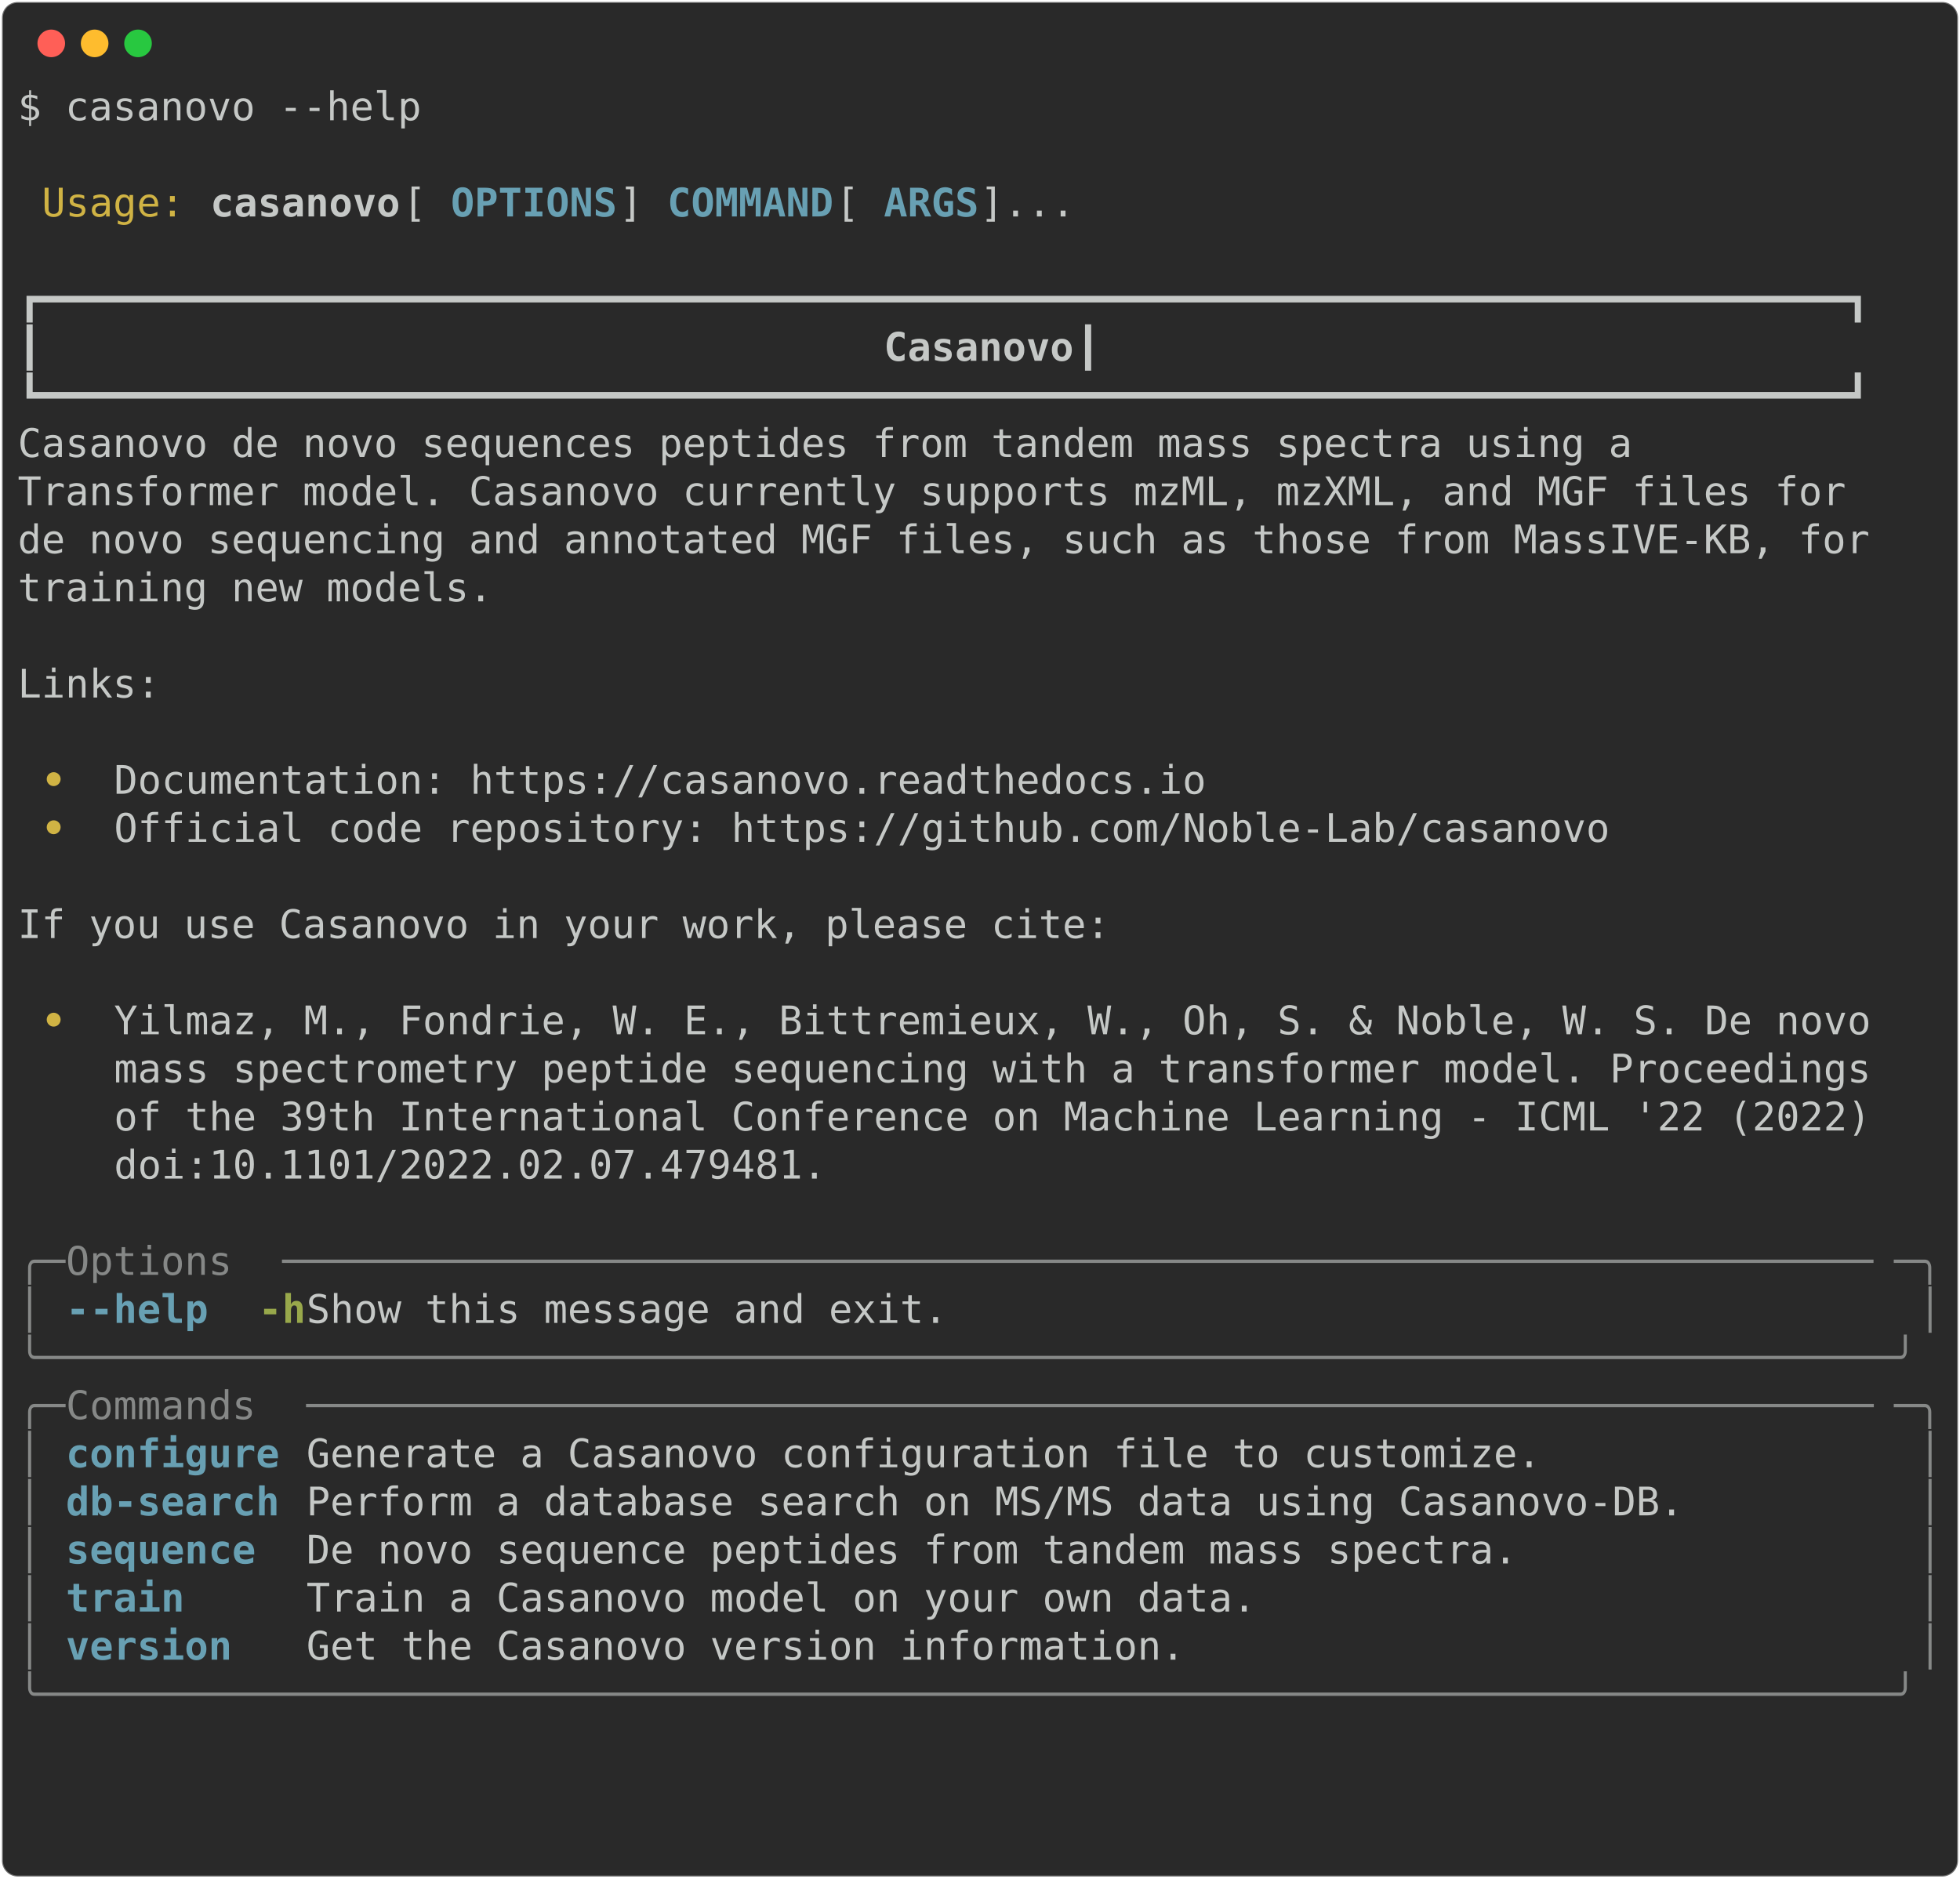
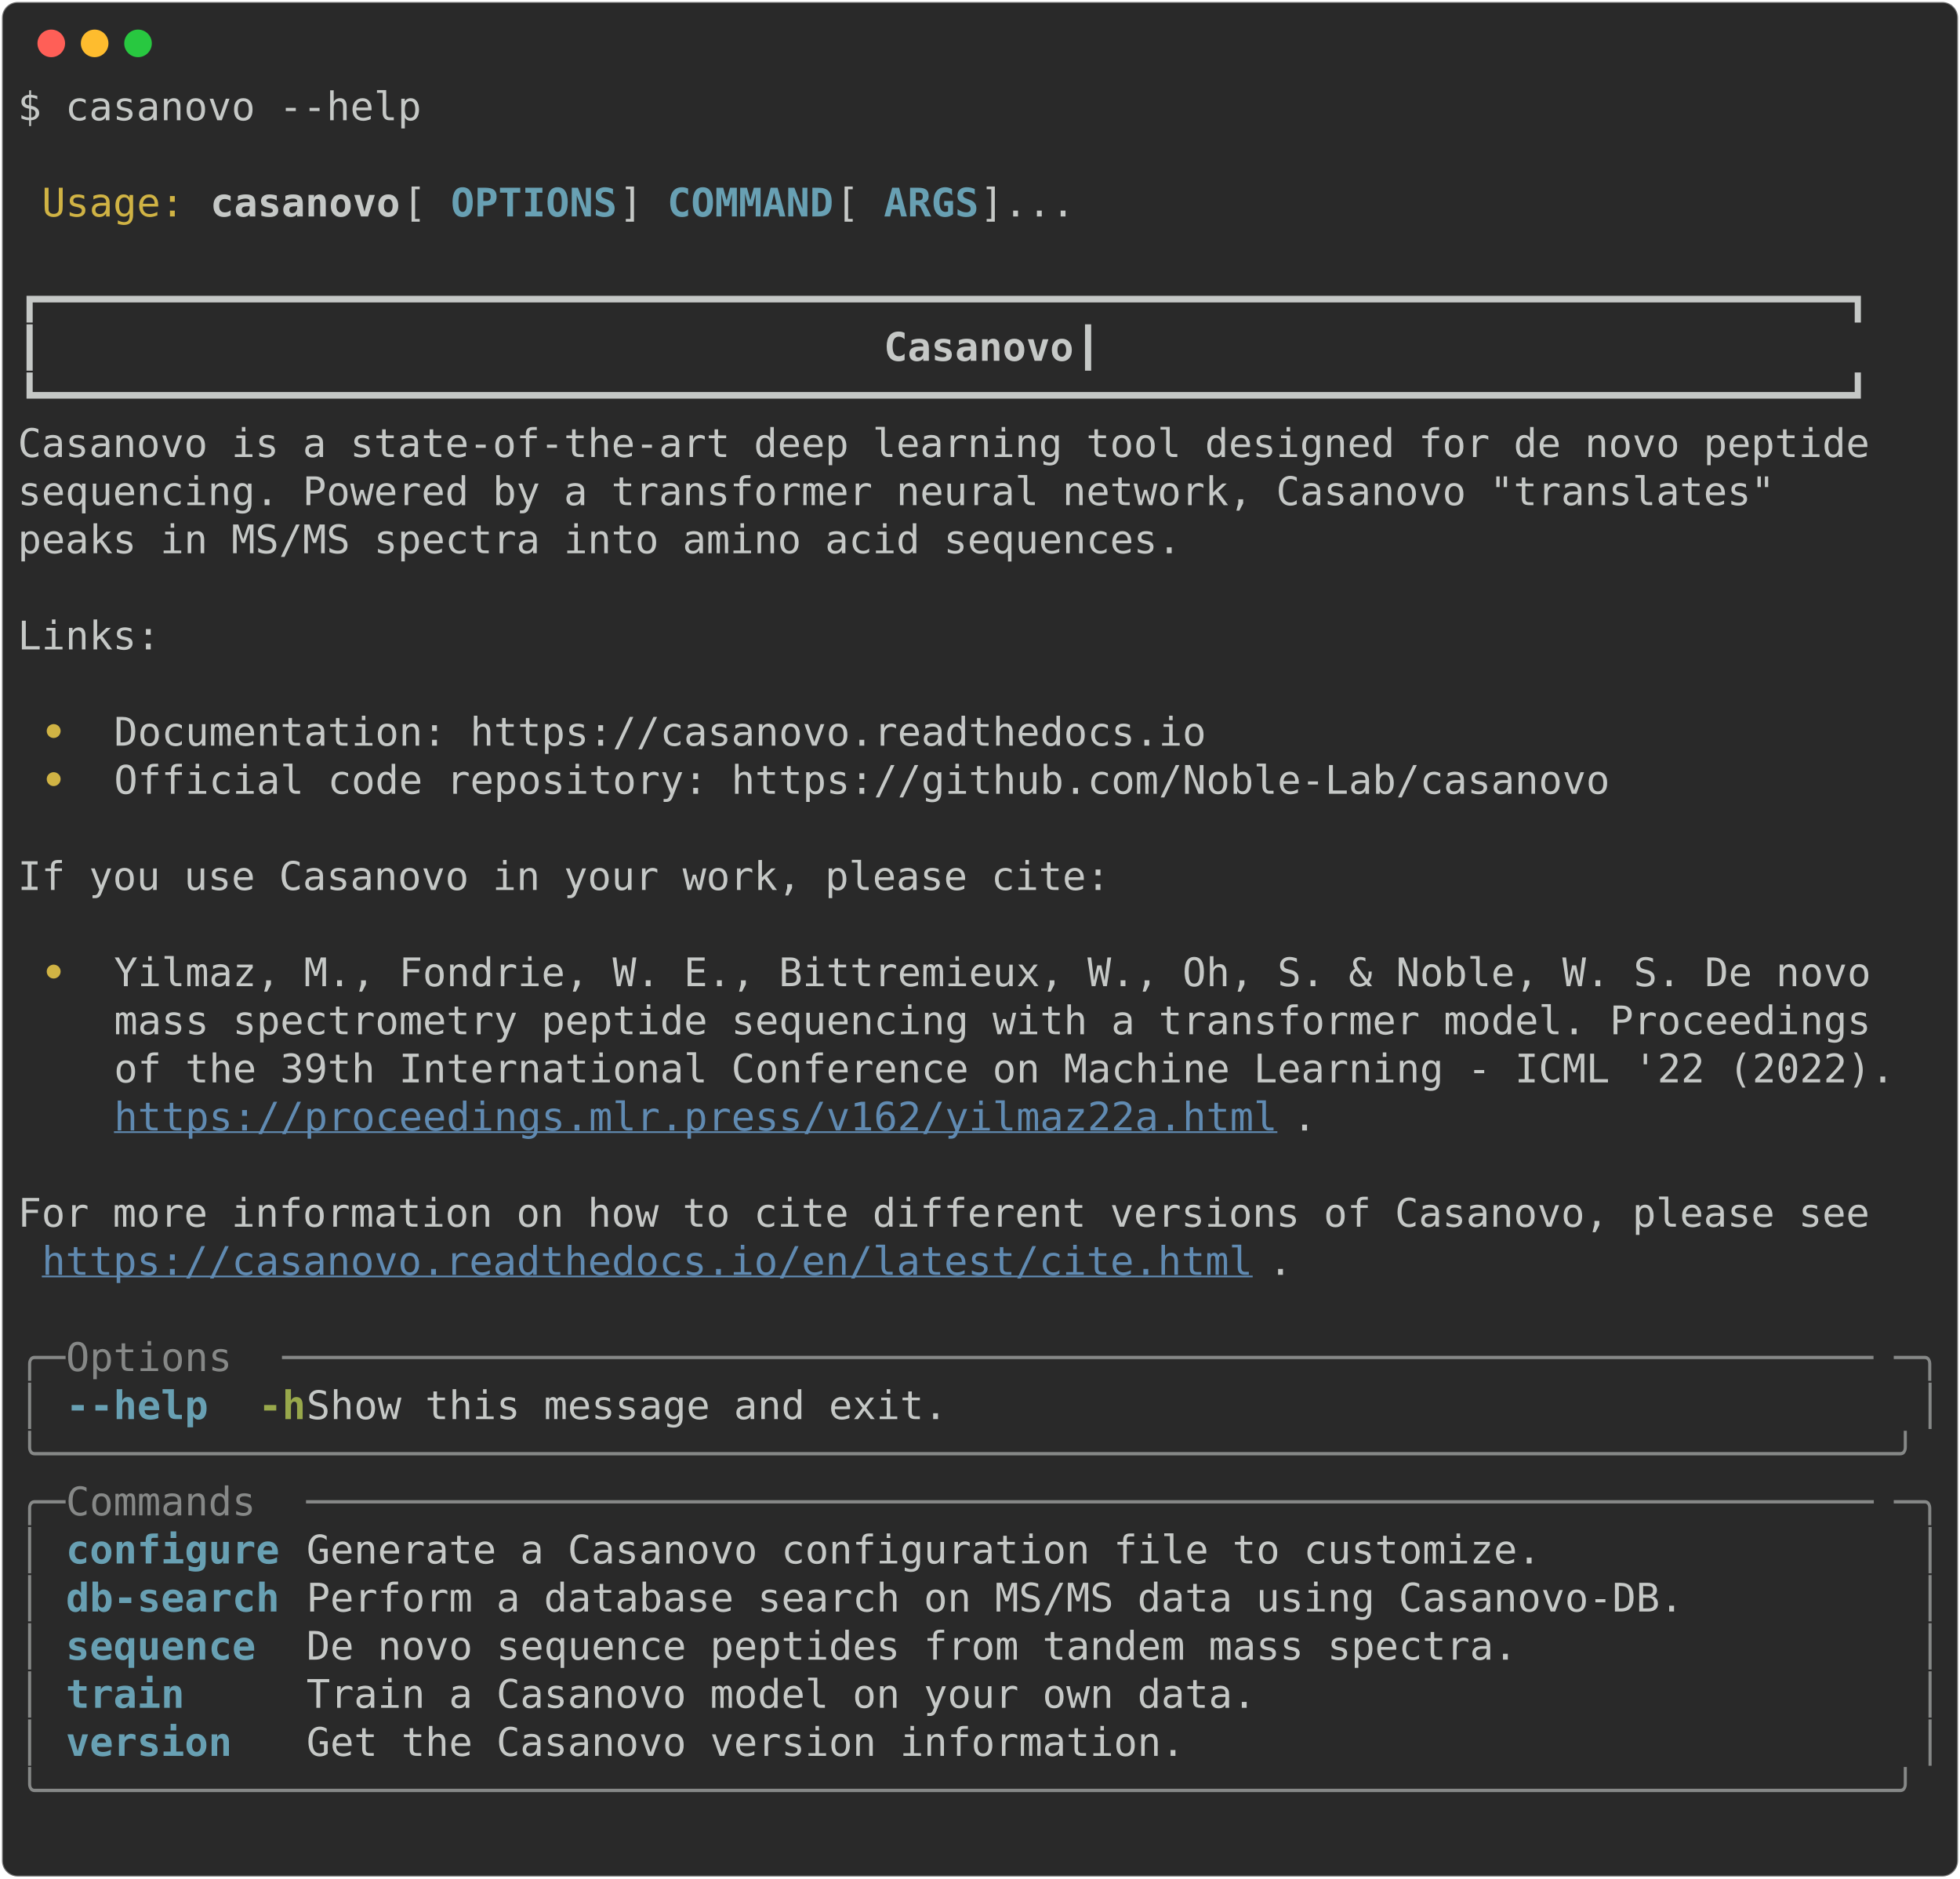
<svg xmlns="http://www.w3.org/2000/svg" class="rich-terminal" viewBox="0 0 994 952.8">
  <style>

    @font-face {
        font-family: "Fira Code";
        src: local("FiraCode-Regular"),
                url("https://cdnjs.cloudflare.com/ajax/libs/firacode/6.2.0/woff2/FiraCode-Regular.woff2") format("woff2"),
                url("https://cdnjs.cloudflare.com/ajax/libs/firacode/6.2.0/woff/FiraCode-Regular.woff") format("woff");
        font-style: normal;
        font-weight: 400;
    }
    @font-face {
        font-family: "Fira Code";
        src: local("FiraCode-Bold"),
                url("https://cdnjs.cloudflare.com/ajax/libs/firacode/6.2.0/woff2/FiraCode-Bold.woff2") format("woff2"),
                url("https://cdnjs.cloudflare.com/ajax/libs/firacode/6.2.0/woff/FiraCode-Bold.woff") format("woff");
        font-style: bold;
        font-weight: 700;
    }

-     .terminal-1140158551-matrix {
+     .terminal-943257368-matrix {
        font-family: Fira Code, monospace;
        font-size: 20px;
        line-height: 24.4px;
        font-variant-east-asian: full-width;
    }

-     .terminal-1140158551-title {
+     .terminal-943257368-title {
        font-size: 18px;
        font-weight: bold;
        font-family: arial;
    }

-     .terminal-1140158551-r1 { fill: #c5c8c6 }
- .terminal-1140158551-r2 { fill: #d0b344 }
- .terminal-1140158551-r3 { fill: #c5c8c6;font-weight: bold }
- .terminal-1140158551-r4 { fill: #68a0b3;font-weight: bold }
- .terminal-1140158551-r5 { fill: #d0b344;font-weight: bold }
- .terminal-1140158551-r6 { fill: #868887 }
- .terminal-1140158551-r7 { fill: #98a84b;font-weight: bold }
+     .terminal-943257368-r1 { fill: #c5c8c6 }
+ .terminal-943257368-r2 { fill: #d0b344 }
+ .terminal-943257368-r3 { fill: #c5c8c6;font-weight: bold }
+ .terminal-943257368-r4 { fill: #68a0b3;font-weight: bold }
+ .terminal-943257368-r5 { fill: #d0b344;font-weight: bold }
+ .terminal-943257368-r6 { fill: #608ab1;text-decoration: underline; }
+ .terminal-943257368-r7 { fill: #868887 }
+ .terminal-943257368-r8 { fill: #98a84b;font-weight: bold }
    </style>
  <defs>
-     <clipPath id="terminal-1140158551-clip-terminal">
-       <rect x="0" y="0" width="975.0" height="853.0" />
-     </clipPath>
-     <clipPath id="terminal-1140158551-line-0">
+     <clipPath id="terminal-943257368-clip-terminal">
+       <rect x="0" y="0" width="975.0" height="901.8" />
+     </clipPath>
+     <clipPath id="terminal-943257368-line-0">
      <rect x="0" y="1.5" width="976" height="24.65" />
    </clipPath>
-     <clipPath id="terminal-1140158551-line-1">
+     <clipPath id="terminal-943257368-line-1">
      <rect x="0" y="25.9" width="976" height="24.65" />
    </clipPath>
-     <clipPath id="terminal-1140158551-line-2">
+     <clipPath id="terminal-943257368-line-2">
      <rect x="0" y="50.3" width="976" height="24.65" />
    </clipPath>
-     <clipPath id="terminal-1140158551-line-3">
+     <clipPath id="terminal-943257368-line-3">
      <rect x="0" y="74.7" width="976" height="24.65" />
    </clipPath>
-     <clipPath id="terminal-1140158551-line-4">
+     <clipPath id="terminal-943257368-line-4">
      <rect x="0" y="99.1" width="976" height="24.65" />
    </clipPath>
-     <clipPath id="terminal-1140158551-line-5">
+     <clipPath id="terminal-943257368-line-5">
      <rect x="0" y="123.5" width="976" height="24.65" />
    </clipPath>
-     <clipPath id="terminal-1140158551-line-6">
+     <clipPath id="terminal-943257368-line-6">
      <rect x="0" y="147.9" width="976" height="24.65" />
    </clipPath>
-     <clipPath id="terminal-1140158551-line-7">
+     <clipPath id="terminal-943257368-line-7">
      <rect x="0" y="172.3" width="976" height="24.65" />
    </clipPath>
-     <clipPath id="terminal-1140158551-line-8">
+     <clipPath id="terminal-943257368-line-8">
      <rect x="0" y="196.7" width="976" height="24.65" />
    </clipPath>
-     <clipPath id="terminal-1140158551-line-9">
+     <clipPath id="terminal-943257368-line-9">
      <rect x="0" y="221.1" width="976" height="24.65" />
    </clipPath>
-     <clipPath id="terminal-1140158551-line-10">
+     <clipPath id="terminal-943257368-line-10">
      <rect x="0" y="245.5" width="976" height="24.65" />
    </clipPath>
-     <clipPath id="terminal-1140158551-line-11">
+     <clipPath id="terminal-943257368-line-11">
      <rect x="0" y="269.9" width="976" height="24.65" />
    </clipPath>
-     <clipPath id="terminal-1140158551-line-12">
+     <clipPath id="terminal-943257368-line-12">
      <rect x="0" y="294.3" width="976" height="24.65" />
    </clipPath>
-     <clipPath id="terminal-1140158551-line-13">
+     <clipPath id="terminal-943257368-line-13">
      <rect x="0" y="318.7" width="976" height="24.65" />
    </clipPath>
-     <clipPath id="terminal-1140158551-line-14">
+     <clipPath id="terminal-943257368-line-14">
      <rect x="0" y="343.1" width="976" height="24.65" />
    </clipPath>
-     <clipPath id="terminal-1140158551-line-15">
+     <clipPath id="terminal-943257368-line-15">
      <rect x="0" y="367.5" width="976" height="24.65" />
    </clipPath>
-     <clipPath id="terminal-1140158551-line-16">
+     <clipPath id="terminal-943257368-line-16">
      <rect x="0" y="391.9" width="976" height="24.65" />
    </clipPath>
-     <clipPath id="terminal-1140158551-line-17">
+     <clipPath id="terminal-943257368-line-17">
      <rect x="0" y="416.3" width="976" height="24.65" />
    </clipPath>
-     <clipPath id="terminal-1140158551-line-18">
+     <clipPath id="terminal-943257368-line-18">
      <rect x="0" y="440.7" width="976" height="24.65" />
    </clipPath>
-     <clipPath id="terminal-1140158551-line-19">
+     <clipPath id="terminal-943257368-line-19">
      <rect x="0" y="465.1" width="976" height="24.65" />
    </clipPath>
-     <clipPath id="terminal-1140158551-line-20">
+     <clipPath id="terminal-943257368-line-20">
      <rect x="0" y="489.5" width="976" height="24.65" />
    </clipPath>
-     <clipPath id="terminal-1140158551-line-21">
+     <clipPath id="terminal-943257368-line-21">
      <rect x="0" y="513.9" width="976" height="24.65" />
    </clipPath>
-     <clipPath id="terminal-1140158551-line-22">
+     <clipPath id="terminal-943257368-line-22">
      <rect x="0" y="538.3" width="976" height="24.65" />
    </clipPath>
-     <clipPath id="terminal-1140158551-line-23">
+     <clipPath id="terminal-943257368-line-23">
      <rect x="0" y="562.7" width="976" height="24.65" />
    </clipPath>
-     <clipPath id="terminal-1140158551-line-24">
+     <clipPath id="terminal-943257368-line-24">
      <rect x="0" y="587.1" width="976" height="24.65" />
    </clipPath>
-     <clipPath id="terminal-1140158551-line-25">
+     <clipPath id="terminal-943257368-line-25">
      <rect x="0" y="611.5" width="976" height="24.65" />
    </clipPath>
-     <clipPath id="terminal-1140158551-line-26">
+     <clipPath id="terminal-943257368-line-26">
      <rect x="0" y="635.9" width="976" height="24.65" />
    </clipPath>
-     <clipPath id="terminal-1140158551-line-27">
+     <clipPath id="terminal-943257368-line-27">
      <rect x="0" y="660.3" width="976" height="24.65" />
    </clipPath>
-     <clipPath id="terminal-1140158551-line-28">
+     <clipPath id="terminal-943257368-line-28">
      <rect x="0" y="684.7" width="976" height="24.65" />
    </clipPath>
-     <clipPath id="terminal-1140158551-line-29">
+     <clipPath id="terminal-943257368-line-29">
      <rect x="0" y="709.1" width="976" height="24.65" />
    </clipPath>
-     <clipPath id="terminal-1140158551-line-30">
+     <clipPath id="terminal-943257368-line-30">
      <rect x="0" y="733.5" width="976" height="24.65" />
    </clipPath>
-     <clipPath id="terminal-1140158551-line-31">
+     <clipPath id="terminal-943257368-line-31">
      <rect x="0" y="757.9" width="976" height="24.65" />
    </clipPath>
-     <clipPath id="terminal-1140158551-line-32">
+     <clipPath id="terminal-943257368-line-32">
      <rect x="0" y="782.3" width="976" height="24.65" />
    </clipPath>
-     <clipPath id="terminal-1140158551-line-33">
+     <clipPath id="terminal-943257368-line-33">
      <rect x="0" y="806.7" width="976" height="24.65" />
    </clipPath>
-     <clipPath id="terminal-321207702-line-34">
+     <clipPath id="terminal-943257368-line-34">
      <rect x="0" y="831.1" width="976" height="24.65" />
    </clipPath>
-     <clipPath id="terminal-321207702-line-35">
+     <clipPath id="terminal-943257368-line-35">
      <rect x="0" y="855.5" width="976" height="24.65" />
    </clipPath>
  </defs>
  <rect fill="#292929" stroke="rgba(255,255,255,0.35)" stroke-width="1" x="1" y="1" width="992" height="950.8" rx="8" />
  <g transform="translate(26,22)">
    <circle cx="0" cy="0" r="7" fill="#ff5f57" />
    <circle cx="22" cy="0" r="7" fill="#febc2e" />
    <circle cx="44" cy="0" r="7" fill="#28c840" />
  </g>
-   <g transform="translate(9, 41)" clip-path="url(#terminal-1140158551-clip-terminal)">
-     <g class="terminal-1140158551-matrix">
-       <text class="terminal-1140158551-r1" x="0" y="20" textLength="207.4" clip-path="url(#terminal-1140158551-line-0)">$ casanovo --help</text>
-       <text class="terminal-1140158551-r1" x="976" y="20" textLength="12.2" clip-path="url(#terminal-1140158551-line-0)">
- </text>
-       <text class="terminal-1140158551-r1" x="976" y="44.4" textLength="12.2" clip-path="url(#terminal-1140158551-line-1)">
- </text>
-       <text class="terminal-1140158551-r2" x="12.2" y="68.8" textLength="73.2" clip-path="url(#terminal-1140158551-line-2)">Usage:</text>
-       <text class="terminal-1140158551-r3" x="97.6" y="68.8" textLength="97.6" clip-path="url(#terminal-1140158551-line-2)">casanovo</text>
-       <text class="terminal-1140158551-r1" x="195.2" y="68.8" textLength="24.4" clip-path="url(#terminal-1140158551-line-2)"> [</text>
-       <text class="terminal-1140158551-r4" x="219.6" y="68.8" textLength="85.4" clip-path="url(#terminal-1140158551-line-2)">OPTIONS</text>
-       <text class="terminal-1140158551-r1" x="305" y="68.8" textLength="24.4" clip-path="url(#terminal-1140158551-line-2)">] </text>
-       <text class="terminal-1140158551-r4" x="329.4" y="68.8" textLength="85.4" clip-path="url(#terminal-1140158551-line-2)">COMMAND</text>
-       <text class="terminal-1140158551-r1" x="414.8" y="68.8" textLength="24.4" clip-path="url(#terminal-1140158551-line-2)"> [</text>
-       <text class="terminal-1140158551-r4" x="439.2" y="68.8" textLength="48.8" clip-path="url(#terminal-1140158551-line-2)">ARGS</text>
-       <text class="terminal-1140158551-r1" x="488" y="68.8" textLength="488" clip-path="url(#terminal-1140158551-line-2)">]...                                    </text>
-       <text class="terminal-1140158551-r1" x="976" y="68.8" textLength="12.2" clip-path="url(#terminal-1140158551-line-2)">
- </text>
-       <text class="terminal-1140158551-r1" x="976" y="93.2" textLength="12.2" clip-path="url(#terminal-1140158551-line-3)">
- </text>
-       <text class="terminal-1140158551-r1" x="0" y="117.6" textLength="976" clip-path="url(#terminal-1140158551-line-4)"> ┏━━━━━━━━━━━━━━━━━━━━━━━━━━━━━━━━━━━━━━━━━━━━━━━━━━━━━━━━━━━━━━━━━━━━━━━━━━━━┓ </text>
-       <text class="terminal-1140158551-r1" x="976" y="117.6" textLength="12.2" clip-path="url(#terminal-1140158551-line-4)">
- </text>
-       <text class="terminal-1140158551-r1" x="0" y="142" textLength="439.2" clip-path="url(#terminal-1140158551-line-5)"> ┃                                  </text>
-       <text class="terminal-1140158551-r3" x="439.2" y="142" textLength="97.6" clip-path="url(#terminal-1140158551-line-5)">Casanovo</text>
-       <text class="terminal-1140158551-r1" x="536.8" y="142" textLength="439.2" clip-path="url(#terminal-1140158551-line-5)">                                  ┃ </text>
-       <text class="terminal-1140158551-r1" x="976" y="142" textLength="12.2" clip-path="url(#terminal-1140158551-line-5)">
- </text>
-       <text class="terminal-1140158551-r1" x="0" y="166.4" textLength="976" clip-path="url(#terminal-1140158551-line-6)"> ┗━━━━━━━━━━━━━━━━━━━━━━━━━━━━━━━━━━━━━━━━━━━━━━━━━━━━━━━━━━━━━━━━━━━━━━━━━━━━┛ </text>
-       <text class="terminal-1140158551-r1" x="976" y="166.4" textLength="12.2" clip-path="url(#terminal-1140158551-line-6)">
- </text>
-       <text class="terminal-1140158551-r1" x="0" y="190.8" textLength="976" clip-path="url(#terminal-1140158551-line-7)"> Casanovo de novo sequences peptides from tandem mass spectra using a           </text>
-       <text class="terminal-1140158551-r1" x="976" y="190.8" textLength="12.2" clip-path="url(#terminal-1140158551-line-7)">
- </text>
-       <text class="terminal-1140158551-r1" x="0" y="215.2" textLength="976" clip-path="url(#terminal-1140158551-line-8)"> Transformer model. Casanovo currently supports mzML, mzXML, and MGF files for  </text>
-       <text class="terminal-1140158551-r1" x="976" y="215.2" textLength="12.2" clip-path="url(#terminal-1140158551-line-8)">
- </text>
-       <text class="terminal-1140158551-r1" x="0" y="239.6" textLength="976" clip-path="url(#terminal-1140158551-line-9)"> de novo sequencing and annotated MGF files, such as those from MassIVE-KB, for </text>
-       <text class="terminal-1140158551-r1" x="976" y="239.6" textLength="12.2" clip-path="url(#terminal-1140158551-line-9)">
- </text>
-       <text class="terminal-1140158551-r1" x="0" y="264" textLength="976" clip-path="url(#terminal-1140158551-line-10)"> training new models.                                                           </text>
-       <text class="terminal-1140158551-r1" x="976" y="264" textLength="12.2" clip-path="url(#terminal-1140158551-line-10)">
- </text>
-       <text class="terminal-1140158551-r1" x="976" y="288.4" textLength="12.2" clip-path="url(#terminal-1140158551-line-11)">
- </text>
-       <text class="terminal-1140158551-r1" x="0" y="312.8" textLength="976" clip-path="url(#terminal-1140158551-line-12)"> Links:                                                                         </text>
-       <text class="terminal-1140158551-r1" x="976" y="312.8" textLength="12.2" clip-path="url(#terminal-1140158551-line-12)">
- </text>
-       <text class="terminal-1140158551-r1" x="976" y="337.2" textLength="12.2" clip-path="url(#terminal-1140158551-line-13)">
- </text>
-       <text class="terminal-1140158551-r5" x="12.2" y="361.6" textLength="36.6" clip-path="url(#terminal-1140158551-line-14)"> • </text>
-       <text class="terminal-1140158551-r1" x="48.8" y="361.6" textLength="927.2" clip-path="url(#terminal-1140158551-line-14)">Documentation: https://casanovo.readthedocs.io                              </text>
-       <text class="terminal-1140158551-r1" x="976" y="361.6" textLength="12.2" clip-path="url(#terminal-1140158551-line-14)">
- </text>
-       <text class="terminal-1140158551-r5" x="12.2" y="386" textLength="36.6" clip-path="url(#terminal-1140158551-line-15)"> • </text>
-       <text class="terminal-1140158551-r1" x="48.8" y="386" textLength="927.2" clip-path="url(#terminal-1140158551-line-15)">Official code repository: https://github.com/Noble-Lab/casanovo             </text>
-       <text class="terminal-1140158551-r1" x="976" y="386" textLength="12.2" clip-path="url(#terminal-1140158551-line-15)">
- </text>
-       <text class="terminal-1140158551-r1" x="976" y="410.4" textLength="12.2" clip-path="url(#terminal-1140158551-line-16)">
- </text>
-       <text class="terminal-1140158551-r1" x="0" y="434.8" textLength="976" clip-path="url(#terminal-1140158551-line-17)"> If you use Casanovo in your work, please cite:                                 </text>
-       <text class="terminal-1140158551-r1" x="976" y="434.8" textLength="12.2" clip-path="url(#terminal-1140158551-line-17)">
- </text>
-       <text class="terminal-1140158551-r1" x="976" y="459.2" textLength="12.2" clip-path="url(#terminal-1140158551-line-18)">
- </text>
-       <text class="terminal-1140158551-r5" x="12.2" y="483.6" textLength="36.6" clip-path="url(#terminal-1140158551-line-19)"> • </text>
-       <text class="terminal-1140158551-r1" x="48.8" y="483.6" textLength="927.2" clip-path="url(#terminal-1140158551-line-19)">Yilmaz, M., Fondrie, W. E., Bittremieux, W., Oh, S. &amp; Noble, W. S. De novo  </text>
-       <text class="terminal-1140158551-r1" x="976" y="483.6" textLength="12.2" clip-path="url(#terminal-1140158551-line-19)">
- </text>
-       <text class="terminal-1140158551-r1" x="48.8" y="508" textLength="927.2" clip-path="url(#terminal-1140158551-line-20)">mass spectrometry peptide sequencing with a transformer model. Proceedings  </text>
-       <text class="terminal-1140158551-r1" x="976" y="508" textLength="12.2" clip-path="url(#terminal-1140158551-line-20)">
- </text>
-       <text class="terminal-1140158551-r1" x="48.8" y="532.4" textLength="927.2" clip-path="url(#terminal-1140158551-line-21)">of the 39th International Conference on Machine Learning - ICML '22 (2022)  </text>
-       <text class="terminal-1140158551-r1" x="976" y="532.4" textLength="12.2" clip-path="url(#terminal-1140158551-line-21)">
- </text>
-       <text class="terminal-1140158551-r1" x="48.8" y="556.8" textLength="927.2" clip-path="url(#terminal-1140158551-line-22)">doi:10.1101/2022.02.07.479481.                                              </text>
-       <text class="terminal-1140158551-r1" x="976" y="556.8" textLength="12.2" clip-path="url(#terminal-1140158551-line-22)">
- </text>
-       <text class="terminal-1140158551-r1" x="976" y="581.2" textLength="12.2" clip-path="url(#terminal-1140158551-line-23)">
- </text>
-       <text class="terminal-1140158551-r6" x="0" y="605.6" textLength="24.4" clip-path="url(#terminal-1140158551-line-24)">╭─</text>
-       <text class="terminal-1140158551-r6" x="24.4" y="605.6" textLength="109.8" clip-path="url(#terminal-1140158551-line-24)"> Options </text>
-       <text class="terminal-1140158551-r6" x="134.2" y="605.6" textLength="817.4" clip-path="url(#terminal-1140158551-line-24)">───────────────────────────────────────────────────────────────────</text>
-       <text class="terminal-1140158551-r6" x="951.6" y="605.6" textLength="24.4" clip-path="url(#terminal-1140158551-line-24)">─╮</text>
-       <text class="terminal-1140158551-r1" x="976" y="605.6" textLength="12.2" clip-path="url(#terminal-1140158551-line-24)">
- </text>
-       <text class="terminal-1140158551-r6" x="0" y="630" textLength="12.2" clip-path="url(#terminal-1140158551-line-25)">│</text>
-       <text class="terminal-1140158551-r4" x="24.4" y="630" textLength="73.2" clip-path="url(#terminal-1140158551-line-25)">--help</text>
-       <text class="terminal-1140158551-r7" x="122" y="630" textLength="24.4" clip-path="url(#terminal-1140158551-line-25)">-h</text>
-       <text class="terminal-1140158551-r1" x="146.4" y="630" textLength="817.4" clip-path="url(#terminal-1140158551-line-25)">    Show this message and exit.                                    </text>
-       <text class="terminal-1140158551-r6" x="963.8" y="630" textLength="12.2" clip-path="url(#terminal-1140158551-line-25)">│</text>
-       <text class="terminal-1140158551-r1" x="976" y="630" textLength="12.2" clip-path="url(#terminal-1140158551-line-25)">
- </text>
-       <text class="terminal-1140158551-r6" x="0" y="654.4" textLength="976" clip-path="url(#terminal-1140158551-line-26)">╰──────────────────────────────────────────────────────────────────────────────╯</text>
-       <text class="terminal-1140158551-r1" x="976" y="654.4" textLength="12.2" clip-path="url(#terminal-1140158551-line-26)">
- </text>
-       <text class="terminal-1140158551-r6" x="0" y="678.8" textLength="24.4" clip-path="url(#terminal-1140158551-line-27)">╭─</text>
-       <text class="terminal-1140158551-r6" x="24.4" y="678.8" textLength="122" clip-path="url(#terminal-1140158551-line-27)"> Commands </text>
-       <text class="terminal-1140158551-r6" x="146.4" y="678.8" textLength="805.2" clip-path="url(#terminal-1140158551-line-27)">──────────────────────────────────────────────────────────────────</text>
-       <text class="terminal-1140158551-r6" x="951.6" y="678.8" textLength="24.4" clip-path="url(#terminal-1140158551-line-27)">─╮</text>
-       <text class="terminal-1140158551-r1" x="976" y="678.8" textLength="12.2" clip-path="url(#terminal-1140158551-line-27)">
- </text>
-       <text class="terminal-1140158551-r6" x="0" y="703.2" textLength="12.2" clip-path="url(#terminal-1140158551-line-28)">│</text>
-       <text class="terminal-1140158551-r4" x="24.4" y="703.2" textLength="109.8" clip-path="url(#terminal-1140158551-line-28)">configure</text>
-       <text class="terminal-1140158551-r1" x="146.4" y="703.2" textLength="817.4" clip-path="url(#terminal-1140158551-line-28)"> Generate a Casanovo configuration file to customize.              </text>
-       <text class="terminal-1140158551-r6" x="963.8" y="703.2" textLength="12.2" clip-path="url(#terminal-1140158551-line-28)">│</text>
-       <text class="terminal-1140158551-r1" x="976" y="703.2" textLength="12.2" clip-path="url(#terminal-1140158551-line-28)">
- </text>
-       <text class="terminal-1140158551-r6" x="0" y="727.6" textLength="12.2" clip-path="url(#terminal-1140158551-line-29)">│</text>
-       <text class="terminal-1140158551-r4" x="24.4" y="727.6" textLength="109.8" clip-path="url(#terminal-1140158551-line-29)">db-search</text>
-       <text class="terminal-1140158551-r1" x="146.4" y="727.6" textLength="817.4" clip-path="url(#terminal-1140158551-line-29)"> Perform a database search on MS/MS data using Casanovo-DB.        </text>
-       <text class="terminal-1140158551-r6" x="963.8" y="727.6" textLength="12.2" clip-path="url(#terminal-1140158551-line-29)">│</text>
-       <text class="terminal-1140158551-r1" x="976" y="727.6" textLength="12.2" clip-path="url(#terminal-1140158551-line-29)">
- </text>
-       <text class="terminal-1140158551-r6" x="0" y="752" textLength="12.2" clip-path="url(#terminal-1140158551-line-30)">│</text>
-       <text class="terminal-1140158551-r4" x="24.4" y="752" textLength="109.8" clip-path="url(#terminal-1140158551-line-30)">sequence </text>
-       <text class="terminal-1140158551-r1" x="146.4" y="752" textLength="817.4" clip-path="url(#terminal-1140158551-line-30)"> De novo sequence peptides from tandem mass spectra.               </text>
-       <text class="terminal-1140158551-r6" x="963.8" y="752" textLength="12.2" clip-path="url(#terminal-1140158551-line-30)">│</text>
-       <text class="terminal-1140158551-r1" x="976" y="752" textLength="12.2" clip-path="url(#terminal-1140158551-line-30)">
- </text>
-       <text class="terminal-1140158551-r6" x="0" y="776.4" textLength="12.2" clip-path="url(#terminal-1140158551-line-31)">│</text>
-       <text class="terminal-1140158551-r4" x="24.4" y="776.4" textLength="109.8" clip-path="url(#terminal-1140158551-line-31)">train    </text>
-       <text class="terminal-1140158551-r1" x="146.4" y="776.4" textLength="817.4" clip-path="url(#terminal-1140158551-line-31)"> Train a Casanovo model on your own data.                          </text>
-       <text class="terminal-1140158551-r6" x="963.8" y="776.4" textLength="12.2" clip-path="url(#terminal-1140158551-line-31)">│</text>
-       <text class="terminal-1140158551-r1" x="976" y="776.4" textLength="12.2" clip-path="url(#terminal-1140158551-line-31)">
- </text>
-       <text class="terminal-1140158551-r6" x="0" y="800.8" textLength="12.2" clip-path="url(#terminal-1140158551-line-32)">│</text>
-       <text class="terminal-1140158551-r4" x="24.4" y="800.8" textLength="109.8" clip-path="url(#terminal-1140158551-line-32)">version  </text>
-       <text class="terminal-1140158551-r1" x="146.4" y="800.8" textLength="817.4" clip-path="url(#terminal-1140158551-line-32)"> Get the Casanovo version information.                             </text>
-       <text class="terminal-1140158551-r6" x="963.8" y="800.8" textLength="12.2" clip-path="url(#terminal-1140158551-line-32)">│</text>
-       <text class="terminal-1140158551-r1" x="976" y="800.8" textLength="12.2" clip-path="url(#terminal-1140158551-line-32)">
- </text>
-       <text class="terminal-1140158551-r6" x="0" y="825.2" textLength="976" clip-path="url(#terminal-1140158551-line-33)">╰──────────────────────────────────────────────────────────────────────────────╯</text>
-       <text class="terminal-1140158551-r1" x="976" y="825.2" textLength="12.2" clip-path="url(#terminal-1140158551-line-33)">
- </text>
-       <text class="terminal-1140158551-r1" x="976" y="849.6" textLength="12.2" clip-path="url(#terminal-1140158551-line-34)">
+   <g transform="translate(9, 41)" clip-path="url(#terminal-943257368-clip-terminal)">
+     <g class="terminal-943257368-matrix">
+       <text class="terminal-943257368-r1" x="0" y="20" textLength="207.4" clip-path="url(#terminal-943257368-line-0)">$ casanovo --help</text>
+       <text class="terminal-943257368-r1" x="976" y="20" textLength="12.2" clip-path="url(#terminal-943257368-line-0)">
+ </text>
+       <text class="terminal-943257368-r1" x="976" y="44.4" textLength="12.2" clip-path="url(#terminal-943257368-line-1)">
+ </text>
+       <text class="terminal-943257368-r2" x="12.2" y="68.8" textLength="73.2" clip-path="url(#terminal-943257368-line-2)">Usage:</text>
+       <text class="terminal-943257368-r3" x="97.6" y="68.8" textLength="97.6" clip-path="url(#terminal-943257368-line-2)">casanovo</text>
+       <text class="terminal-943257368-r1" x="195.2" y="68.8" textLength="24.4" clip-path="url(#terminal-943257368-line-2)"> [</text>
+       <text class="terminal-943257368-r4" x="219.6" y="68.8" textLength="85.4" clip-path="url(#terminal-943257368-line-2)">OPTIONS</text>
+       <text class="terminal-943257368-r1" x="305" y="68.8" textLength="24.4" clip-path="url(#terminal-943257368-line-2)">] </text>
+       <text class="terminal-943257368-r4" x="329.4" y="68.8" textLength="85.4" clip-path="url(#terminal-943257368-line-2)">COMMAND</text>
+       <text class="terminal-943257368-r1" x="414.8" y="68.8" textLength="24.4" clip-path="url(#terminal-943257368-line-2)"> [</text>
+       <text class="terminal-943257368-r4" x="439.2" y="68.8" textLength="48.8" clip-path="url(#terminal-943257368-line-2)">ARGS</text>
+       <text class="terminal-943257368-r1" x="488" y="68.8" textLength="488" clip-path="url(#terminal-943257368-line-2)">]...                                    </text>
+       <text class="terminal-943257368-r1" x="976" y="68.8" textLength="12.2" clip-path="url(#terminal-943257368-line-2)">
+ </text>
+       <text class="terminal-943257368-r1" x="976" y="93.2" textLength="12.2" clip-path="url(#terminal-943257368-line-3)">
+ </text>
+       <text class="terminal-943257368-r1" x="0" y="117.6" textLength="976" clip-path="url(#terminal-943257368-line-4)"> ┏━━━━━━━━━━━━━━━━━━━━━━━━━━━━━━━━━━━━━━━━━━━━━━━━━━━━━━━━━━━━━━━━━━━━━━━━━━━━┓ </text>
+       <text class="terminal-943257368-r1" x="976" y="117.6" textLength="12.2" clip-path="url(#terminal-943257368-line-4)">
+ </text>
+       <text class="terminal-943257368-r1" x="0" y="142" textLength="439.2" clip-path="url(#terminal-943257368-line-5)"> ┃                                  </text>
+       <text class="terminal-943257368-r3" x="439.2" y="142" textLength="97.6" clip-path="url(#terminal-943257368-line-5)">Casanovo</text>
+       <text class="terminal-943257368-r1" x="536.8" y="142" textLength="439.2" clip-path="url(#terminal-943257368-line-5)">                                  ┃ </text>
+       <text class="terminal-943257368-r1" x="976" y="142" textLength="12.2" clip-path="url(#terminal-943257368-line-5)">
+ </text>
+       <text class="terminal-943257368-r1" x="0" y="166.4" textLength="976" clip-path="url(#terminal-943257368-line-6)"> ┗━━━━━━━━━━━━━━━━━━━━━━━━━━━━━━━━━━━━━━━━━━━━━━━━━━━━━━━━━━━━━━━━━━━━━━━━━━━━┛ </text>
+       <text class="terminal-943257368-r1" x="976" y="166.4" textLength="12.2" clip-path="url(#terminal-943257368-line-6)">
+ </text>
+       <text class="terminal-943257368-r1" x="0" y="190.8" textLength="976" clip-path="url(#terminal-943257368-line-7)"> Casanovo is a state-of-the-art deep learning tool designed for de novo peptide </text>
+       <text class="terminal-943257368-r1" x="976" y="190.8" textLength="12.2" clip-path="url(#terminal-943257368-line-7)">
+ </text>
+       <text class="terminal-943257368-r1" x="0" y="215.2" textLength="976" clip-path="url(#terminal-943257368-line-8)"> sequencing. Powered by a transformer neural network, Casanovo "translates"     </text>
+       <text class="terminal-943257368-r1" x="976" y="215.2" textLength="12.2" clip-path="url(#terminal-943257368-line-8)">
+ </text>
+       <text class="terminal-943257368-r1" x="0" y="239.6" textLength="976" clip-path="url(#terminal-943257368-line-9)"> peaks in MS/MS spectra into amino acid sequences.                              </text>
+       <text class="terminal-943257368-r1" x="976" y="239.6" textLength="12.2" clip-path="url(#terminal-943257368-line-9)">
+ </text>
+       <text class="terminal-943257368-r1" x="976" y="264" textLength="12.2" clip-path="url(#terminal-943257368-line-10)">
+ </text>
+       <text class="terminal-943257368-r1" x="0" y="288.4" textLength="976" clip-path="url(#terminal-943257368-line-11)"> Links:                                                                         </text>
+       <text class="terminal-943257368-r1" x="976" y="288.4" textLength="12.2" clip-path="url(#terminal-943257368-line-11)">
+ </text>
+       <text class="terminal-943257368-r1" x="976" y="312.8" textLength="12.2" clip-path="url(#terminal-943257368-line-12)">
+ </text>
+       <text class="terminal-943257368-r5" x="12.2" y="337.2" textLength="36.6" clip-path="url(#terminal-943257368-line-13)"> • </text>
+       <text class="terminal-943257368-r1" x="48.8" y="337.2" textLength="927.2" clip-path="url(#terminal-943257368-line-13)">Documentation: https://casanovo.readthedocs.io                              </text>
+       <text class="terminal-943257368-r1" x="976" y="337.2" textLength="12.2" clip-path="url(#terminal-943257368-line-13)">
+ </text>
+       <text class="terminal-943257368-r5" x="12.2" y="361.6" textLength="36.6" clip-path="url(#terminal-943257368-line-14)"> • </text>
+       <text class="terminal-943257368-r1" x="48.8" y="361.6" textLength="927.2" clip-path="url(#terminal-943257368-line-14)">Official code repository: https://github.com/Noble-Lab/casanovo             </text>
+       <text class="terminal-943257368-r1" x="976" y="361.6" textLength="12.2" clip-path="url(#terminal-943257368-line-14)">
+ </text>
+       <text class="terminal-943257368-r1" x="976" y="386" textLength="12.2" clip-path="url(#terminal-943257368-line-15)">
+ </text>
+       <text class="terminal-943257368-r1" x="0" y="410.4" textLength="976" clip-path="url(#terminal-943257368-line-16)"> If you use Casanovo in your work, please cite:                                 </text>
+       <text class="terminal-943257368-r1" x="976" y="410.4" textLength="12.2" clip-path="url(#terminal-943257368-line-16)">
+ </text>
+       <text class="terminal-943257368-r1" x="976" y="434.8" textLength="12.2" clip-path="url(#terminal-943257368-line-17)">
+ </text>
+       <text class="terminal-943257368-r5" x="12.2" y="459.2" textLength="36.6" clip-path="url(#terminal-943257368-line-18)"> • </text>
+       <text class="terminal-943257368-r1" x="48.8" y="459.2" textLength="927.2" clip-path="url(#terminal-943257368-line-18)">Yilmaz, M., Fondrie, W. E., Bittremieux, W., Oh, S. &amp; Noble, W. S. De novo  </text>
+       <text class="terminal-943257368-r1" x="976" y="459.2" textLength="12.2" clip-path="url(#terminal-943257368-line-18)">
+ </text>
+       <text class="terminal-943257368-r1" x="48.8" y="483.6" textLength="927.2" clip-path="url(#terminal-943257368-line-19)">mass spectrometry peptide sequencing with a transformer model. Proceedings  </text>
+       <text class="terminal-943257368-r1" x="976" y="483.6" textLength="12.2" clip-path="url(#terminal-943257368-line-19)">
+ </text>
+       <text class="terminal-943257368-r1" x="48.8" y="508" textLength="927.2" clip-path="url(#terminal-943257368-line-20)">of the 39th International Conference on Machine Learning - ICML '22 (2022). </text>
+       <text class="terminal-943257368-r1" x="976" y="508" textLength="12.2" clip-path="url(#terminal-943257368-line-20)">
+ </text>
+       <text class="terminal-943257368-r6" x="48.8" y="532.4" textLength="597.8" clip-path="url(#terminal-943257368-line-21)">https://proceedings.mlr.press/v162/yilmaz22a.html</text>
+       <text class="terminal-943257368-r1" x="646.6" y="532.4" textLength="329.4" clip-path="url(#terminal-943257368-line-21)">.                          </text>
+       <text class="terminal-943257368-r1" x="976" y="532.4" textLength="12.2" clip-path="url(#terminal-943257368-line-21)">
+ </text>
+       <text class="terminal-943257368-r1" x="976" y="556.8" textLength="12.2" clip-path="url(#terminal-943257368-line-22)">
+ </text>
+       <text class="terminal-943257368-r1" x="0" y="581.2" textLength="976" clip-path="url(#terminal-943257368-line-23)"> For more information on how to cite different versions of Casanovo, please see </text>
+       <text class="terminal-943257368-r1" x="976" y="581.2" textLength="12.2" clip-path="url(#terminal-943257368-line-23)">
+ </text>
+       <text class="terminal-943257368-r6" x="12.2" y="605.6" textLength="622.2" clip-path="url(#terminal-943257368-line-24)">https://casanovo.readthedocs.io/en/latest/cite.html</text>
+       <text class="terminal-943257368-r1" x="634.4" y="605.6" textLength="341.6" clip-path="url(#terminal-943257368-line-24)">.                           </text>
+       <text class="terminal-943257368-r1" x="976" y="605.6" textLength="12.2" clip-path="url(#terminal-943257368-line-24)">
+ </text>
+       <text class="terminal-943257368-r1" x="976" y="630" textLength="12.2" clip-path="url(#terminal-943257368-line-25)">
+ </text>
+       <text class="terminal-943257368-r7" x="0" y="654.4" textLength="24.4" clip-path="url(#terminal-943257368-line-26)">╭─</text>
+       <text class="terminal-943257368-r7" x="24.4" y="654.4" textLength="109.8" clip-path="url(#terminal-943257368-line-26)"> Options </text>
+       <text class="terminal-943257368-r7" x="134.2" y="654.4" textLength="817.4" clip-path="url(#terminal-943257368-line-26)">───────────────────────────────────────────────────────────────────</text>
+       <text class="terminal-943257368-r7" x="951.6" y="654.4" textLength="24.4" clip-path="url(#terminal-943257368-line-26)">─╮</text>
+       <text class="terminal-943257368-r1" x="976" y="654.4" textLength="12.2" clip-path="url(#terminal-943257368-line-26)">
+ </text>
+       <text class="terminal-943257368-r7" x="0" y="678.8" textLength="12.2" clip-path="url(#terminal-943257368-line-27)">│</text>
+       <text class="terminal-943257368-r4" x="24.4" y="678.8" textLength="73.2" clip-path="url(#terminal-943257368-line-27)">--help</text>
+       <text class="terminal-943257368-r8" x="122" y="678.8" textLength="24.4" clip-path="url(#terminal-943257368-line-27)">-h</text>
+       <text class="terminal-943257368-r1" x="146.4" y="678.8" textLength="817.4" clip-path="url(#terminal-943257368-line-27)">    Show this message and exit.                                    </text>
+       <text class="terminal-943257368-r7" x="963.8" y="678.8" textLength="12.2" clip-path="url(#terminal-943257368-line-27)">│</text>
+       <text class="terminal-943257368-r1" x="976" y="678.8" textLength="12.2" clip-path="url(#terminal-943257368-line-27)">
+ </text>
+       <text class="terminal-943257368-r7" x="0" y="703.2" textLength="976" clip-path="url(#terminal-943257368-line-28)">╰──────────────────────────────────────────────────────────────────────────────╯</text>
+       <text class="terminal-943257368-r1" x="976" y="703.2" textLength="12.2" clip-path="url(#terminal-943257368-line-28)">
+ </text>
+       <text class="terminal-943257368-r7" x="0" y="727.6" textLength="24.4" clip-path="url(#terminal-943257368-line-29)">╭─</text>
+       <text class="terminal-943257368-r7" x="24.4" y="727.6" textLength="122" clip-path="url(#terminal-943257368-line-29)"> Commands </text>
+       <text class="terminal-943257368-r7" x="146.4" y="727.6" textLength="805.2" clip-path="url(#terminal-943257368-line-29)">──────────────────────────────────────────────────────────────────</text>
+       <text class="terminal-943257368-r7" x="951.6" y="727.6" textLength="24.4" clip-path="url(#terminal-943257368-line-29)">─╮</text>
+       <text class="terminal-943257368-r1" x="976" y="727.6" textLength="12.2" clip-path="url(#terminal-943257368-line-29)">
+ </text>
+       <text class="terminal-943257368-r7" x="0" y="752" textLength="12.2" clip-path="url(#terminal-943257368-line-30)">│</text>
+       <text class="terminal-943257368-r4" x="24.4" y="752" textLength="109.8" clip-path="url(#terminal-943257368-line-30)">configure</text>
+       <text class="terminal-943257368-r1" x="146.4" y="752" textLength="817.4" clip-path="url(#terminal-943257368-line-30)"> Generate a Casanovo configuration file to customize.              </text>
+       <text class="terminal-943257368-r7" x="963.8" y="752" textLength="12.2" clip-path="url(#terminal-943257368-line-30)">│</text>
+       <text class="terminal-943257368-r1" x="976" y="752" textLength="12.2" clip-path="url(#terminal-943257368-line-30)">
+ </text>
+       <text class="terminal-943257368-r7" x="0" y="776.4" textLength="12.2" clip-path="url(#terminal-943257368-line-31)">│</text>
+       <text class="terminal-943257368-r4" x="24.4" y="776.4" textLength="109.8" clip-path="url(#terminal-943257368-line-31)">db-search</text>
+       <text class="terminal-943257368-r1" x="146.4" y="776.4" textLength="817.4" clip-path="url(#terminal-943257368-line-31)"> Perform a database search on MS/MS data using Casanovo-DB.        </text>
+       <text class="terminal-943257368-r7" x="963.8" y="776.4" textLength="12.2" clip-path="url(#terminal-943257368-line-31)">│</text>
+       <text class="terminal-943257368-r1" x="976" y="776.4" textLength="12.2" clip-path="url(#terminal-943257368-line-31)">
+ </text>
+       <text class="terminal-943257368-r7" x="0" y="800.8" textLength="12.2" clip-path="url(#terminal-943257368-line-32)">│</text>
+       <text class="terminal-943257368-r4" x="24.4" y="800.8" textLength="109.8" clip-path="url(#terminal-943257368-line-32)">sequence </text>
+       <text class="terminal-943257368-r1" x="146.4" y="800.8" textLength="817.4" clip-path="url(#terminal-943257368-line-32)"> De novo sequence peptides from tandem mass spectra.               </text>
+       <text class="terminal-943257368-r7" x="963.8" y="800.8" textLength="12.2" clip-path="url(#terminal-943257368-line-32)">│</text>
+       <text class="terminal-943257368-r1" x="976" y="800.8" textLength="12.2" clip-path="url(#terminal-943257368-line-32)">
+ </text>
+       <text class="terminal-943257368-r7" x="0" y="825.2" textLength="12.2" clip-path="url(#terminal-943257368-line-33)">│</text>
+       <text class="terminal-943257368-r4" x="24.4" y="825.2" textLength="109.8" clip-path="url(#terminal-943257368-line-33)">train    </text>
+       <text class="terminal-943257368-r1" x="146.4" y="825.2" textLength="817.4" clip-path="url(#terminal-943257368-line-33)"> Train a Casanovo model on your own data.                          </text>
+       <text class="terminal-943257368-r7" x="963.8" y="825.2" textLength="12.2" clip-path="url(#terminal-943257368-line-33)">│</text>
+       <text class="terminal-943257368-r1" x="976" y="825.2" textLength="12.2" clip-path="url(#terminal-943257368-line-33)">
+ </text>
+       <text class="terminal-943257368-r7" x="0" y="849.6" textLength="12.2" clip-path="url(#terminal-943257368-line-34)">│</text>
+       <text class="terminal-943257368-r4" x="24.4" y="849.6" textLength="109.8" clip-path="url(#terminal-943257368-line-34)">version  </text>
+       <text class="terminal-943257368-r1" x="146.4" y="849.6" textLength="817.4" clip-path="url(#terminal-943257368-line-34)"> Get the Casanovo version information.                             </text>
+       <text class="terminal-943257368-r7" x="963.8" y="849.6" textLength="12.2" clip-path="url(#terminal-943257368-line-34)">│</text>
+       <text class="terminal-943257368-r1" x="976" y="849.6" textLength="12.2" clip-path="url(#terminal-943257368-line-34)">
+ </text>
+       <text class="terminal-943257368-r7" x="0" y="874" textLength="976" clip-path="url(#terminal-943257368-line-35)">╰──────────────────────────────────────────────────────────────────────────────╯</text>
+       <text class="terminal-943257368-r1" x="976" y="874" textLength="12.2" clip-path="url(#terminal-943257368-line-35)">
+ </text>
+       <text class="terminal-943257368-r1" x="976" y="898.4" textLength="12.2" clip-path="url(#terminal-943257368-line-36)">
</text>
    </g>
  </g>
</svg>
